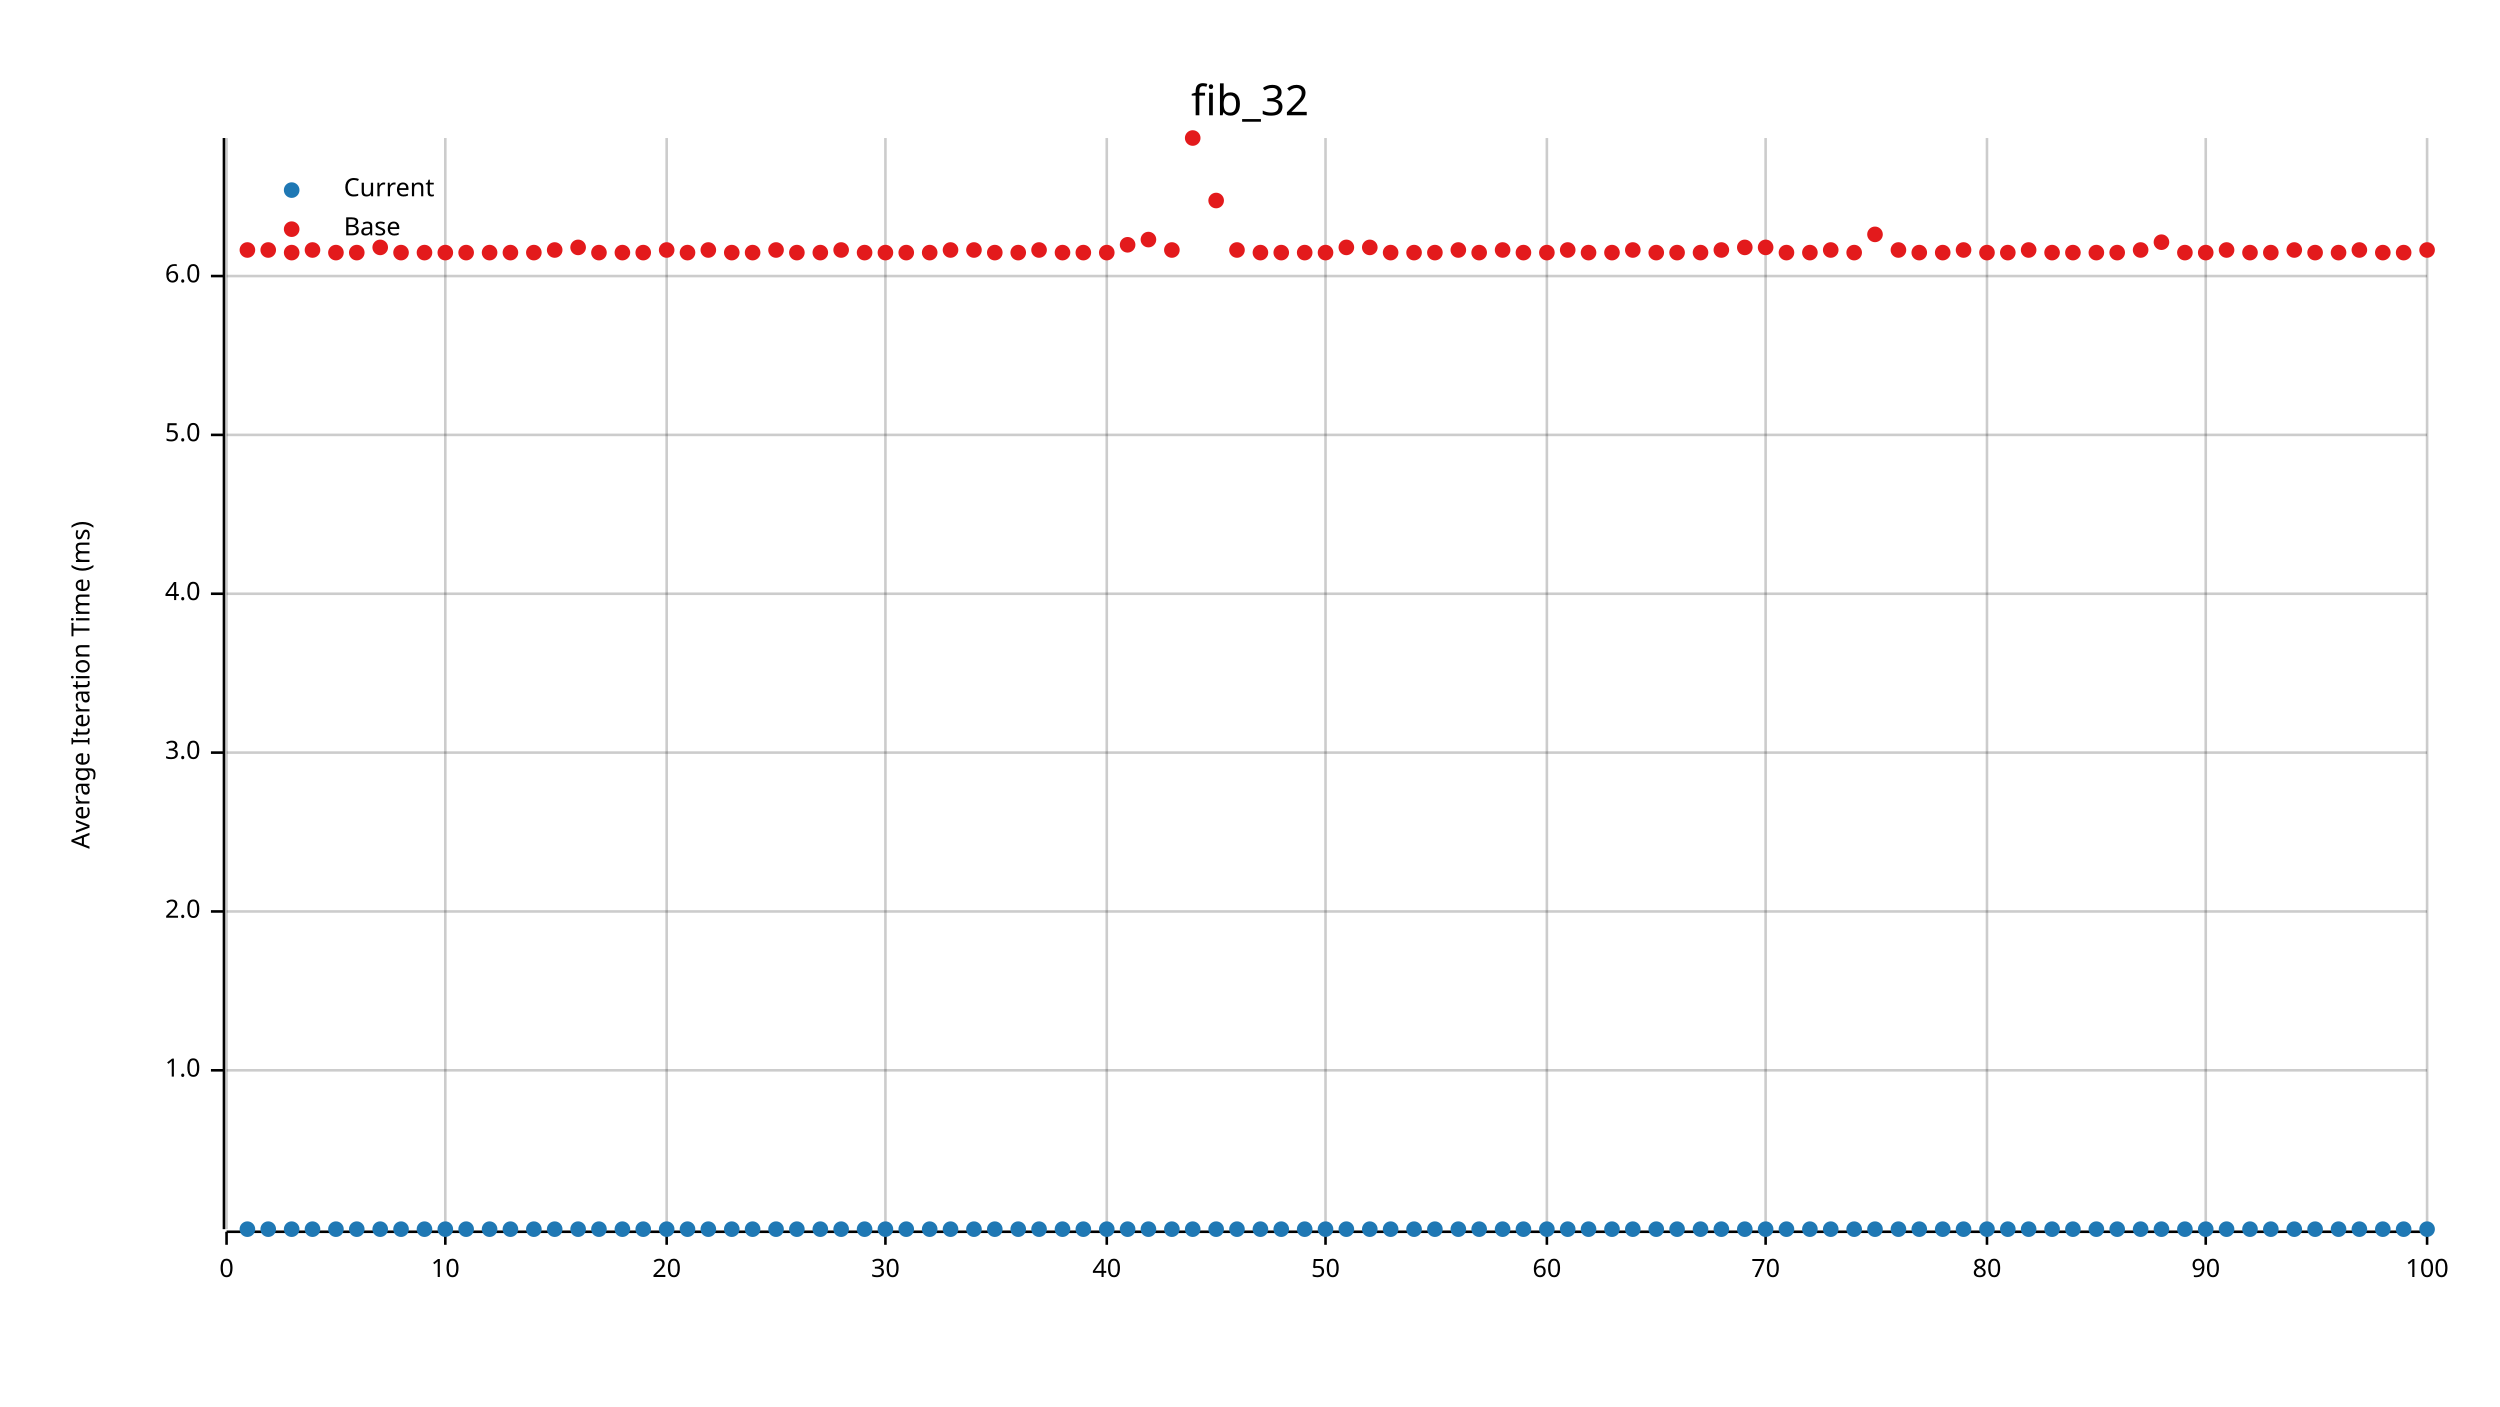
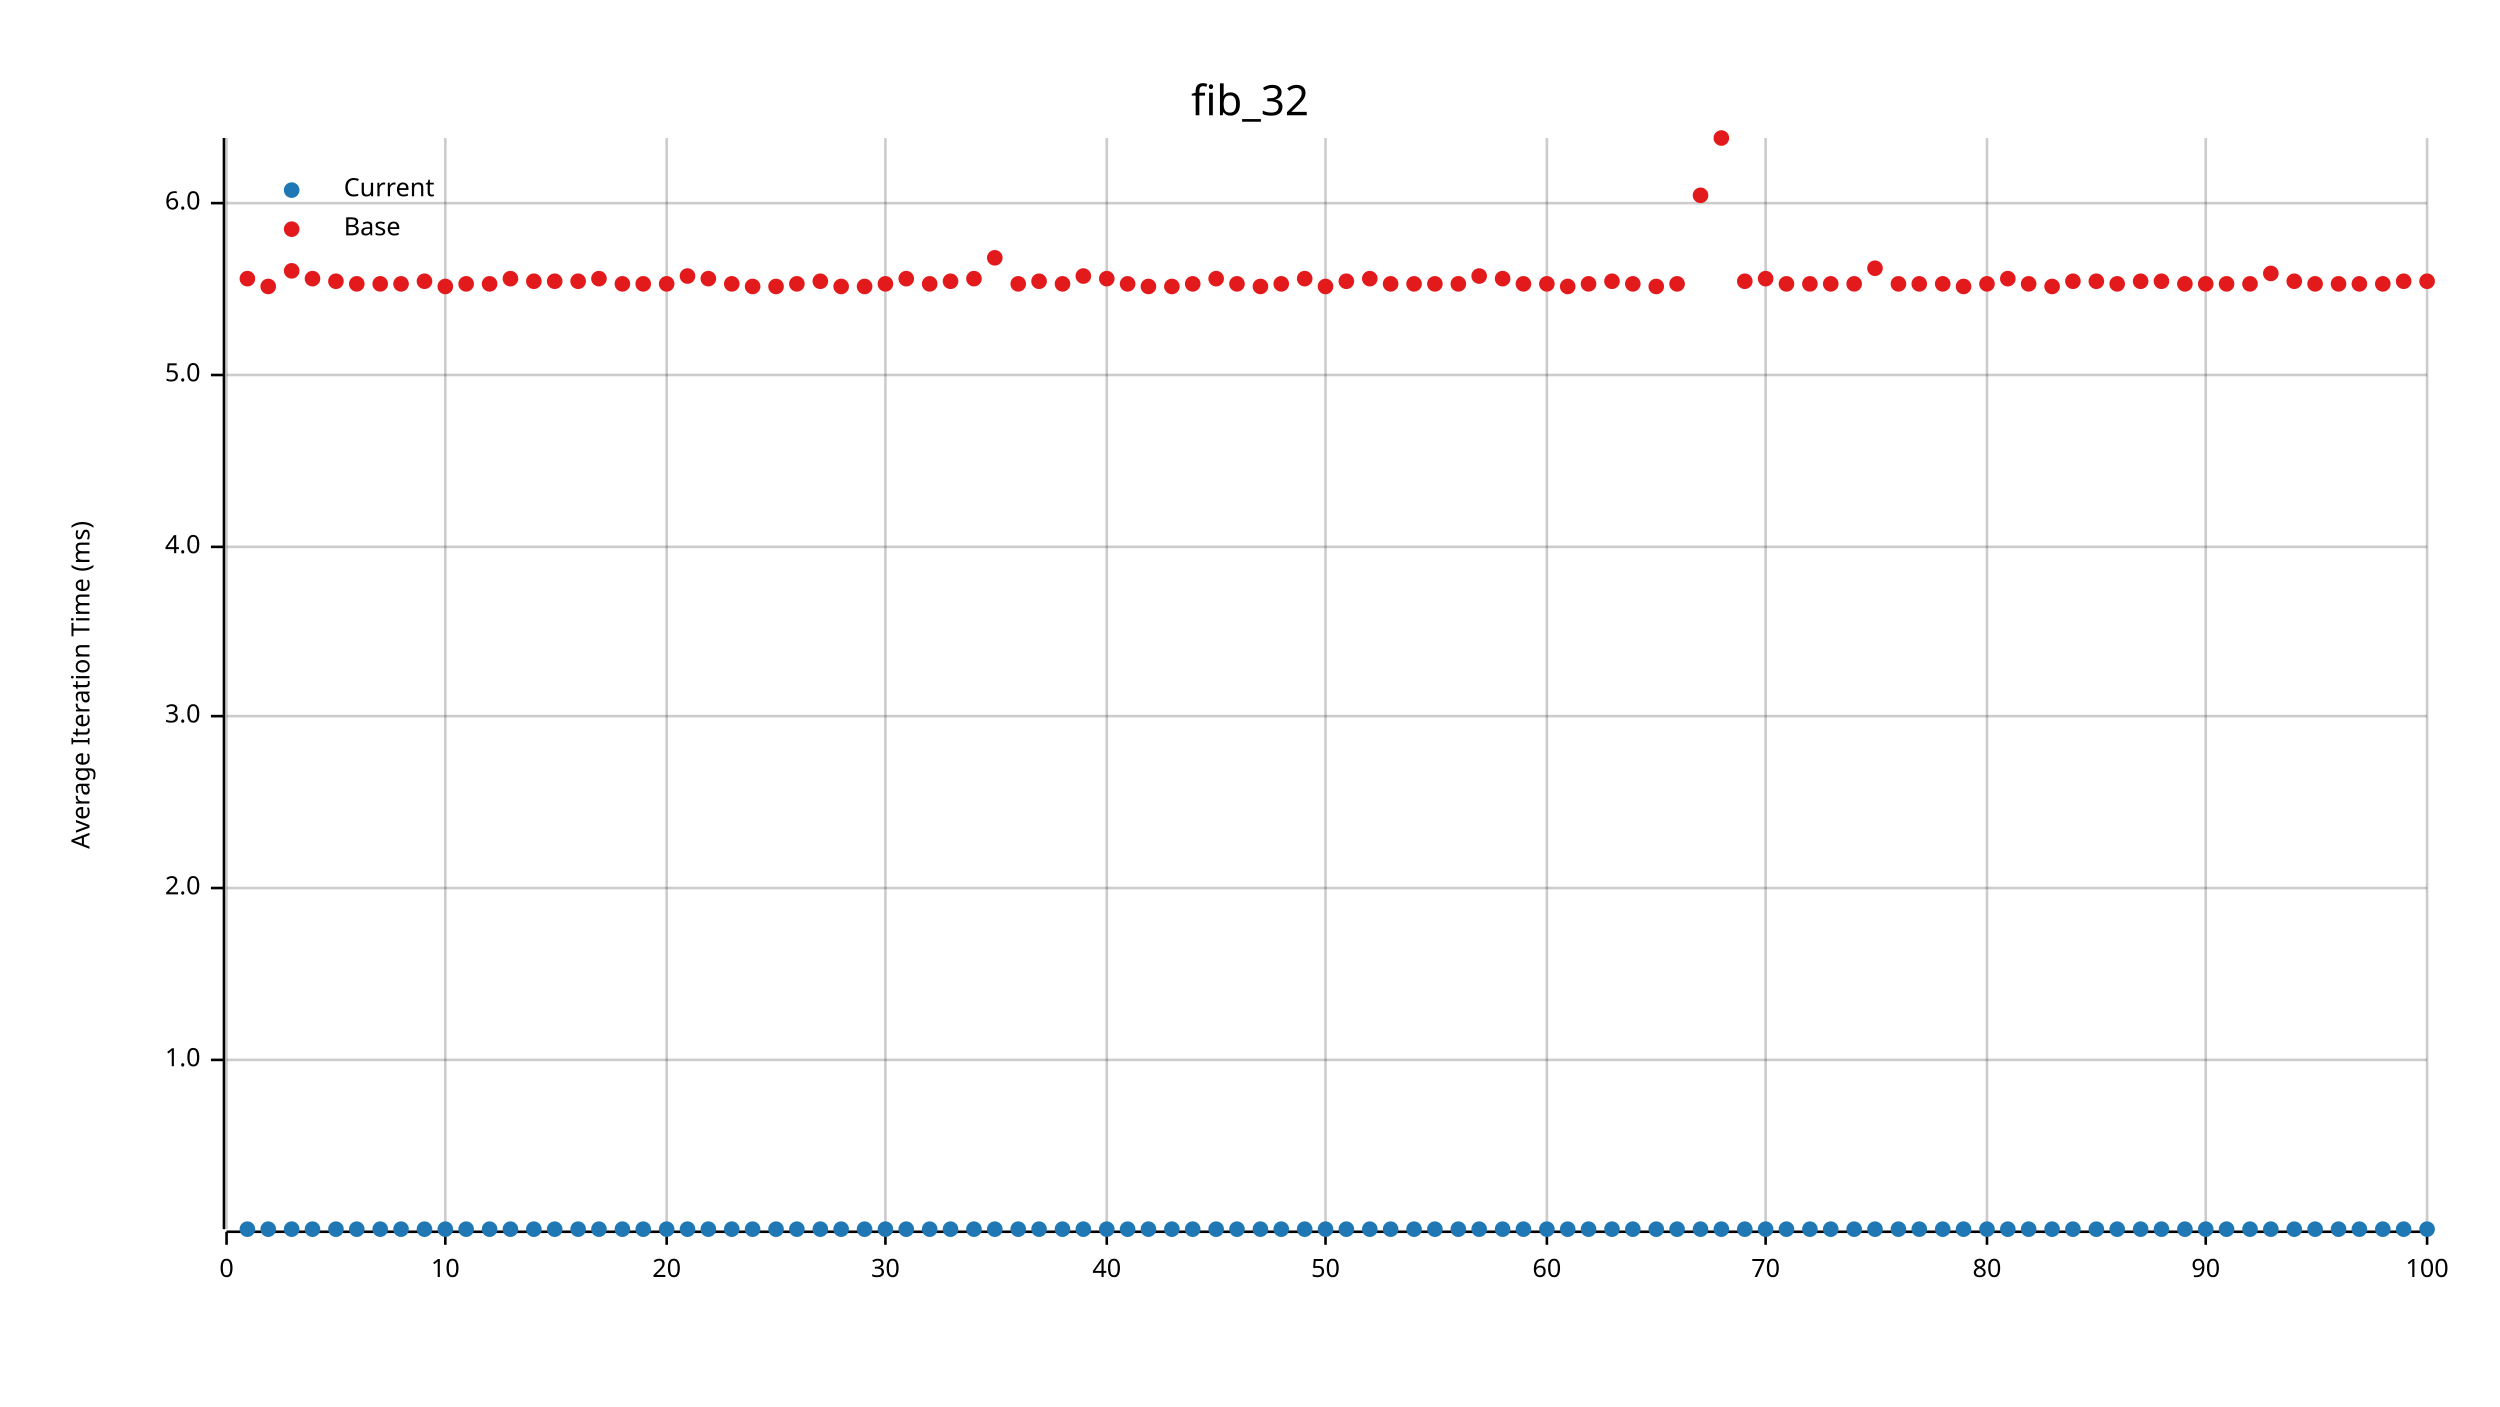
<svg xmlns="http://www.w3.org/2000/svg" width="960" height="540" viewBox="0 0 960 540">
  <text x="480" y="32" dy="0.76em" text-anchor="middle" font-family="sans-serif" font-size="16.129" opacity="1" fill="#000000">
fib_32
</text>
  <text x="27" y="263" dy="0.76em" text-anchor="middle" font-family="sans-serif" font-size="9.677" opacity="1" fill="#000000" transform="rotate(270, 27, 263)">
Average Iteration Time (ms)
</text>
  <line opacity="0.2" stroke="#000000" stroke-width="1" x1="87" y1="472" x2="87" y2="53" />
  <line opacity="0.2" stroke="#000000" stroke-width="1" x1="171" y1="472" x2="171" y2="53" />
  <line opacity="0.2" stroke="#000000" stroke-width="1" x1="256" y1="472" x2="256" y2="53" />
  <line opacity="0.2" stroke="#000000" stroke-width="1" x1="340" y1="472" x2="340" y2="53" />
  <line opacity="0.2" stroke="#000000" stroke-width="1" x1="425" y1="472" x2="425" y2="53" />
  <line opacity="0.2" stroke="#000000" stroke-width="1" x1="509" y1="472" x2="509" y2="53" />
  <line opacity="0.2" stroke="#000000" stroke-width="1" x1="594" y1="472" x2="594" y2="53" />
  <line opacity="0.2" stroke="#000000" stroke-width="1" x1="678" y1="472" x2="678" y2="53" />
  <line opacity="0.2" stroke="#000000" stroke-width="1" x1="763" y1="472" x2="763" y2="53" />
  <line opacity="0.2" stroke="#000000" stroke-width="1" x1="847" y1="472" x2="847" y2="53" />
  <line opacity="0.2" stroke="#000000" stroke-width="1" x1="932" y1="472" x2="932" y2="53" />
-   <line opacity="0.2" stroke="#000000" stroke-width="1" x1="87" y1="411" x2="932" y2="411" />
-   <line opacity="0.2" stroke="#000000" stroke-width="1" x1="87" y1="350" x2="932" y2="350" />
-   <line opacity="0.2" stroke="#000000" stroke-width="1" x1="87" y1="289" x2="932" y2="289" />
-   <line opacity="0.2" stroke="#000000" stroke-width="1" x1="87" y1="228" x2="932" y2="228" />
-   <line opacity="0.2" stroke="#000000" stroke-width="1" x1="87" y1="167" x2="932" y2="167" />
-   <line opacity="0.2" stroke="#000000" stroke-width="1" x1="87" y1="106" x2="932" y2="106" />
+   <line opacity="0.2" stroke="#000000" stroke-width="1" x1="87" y1="407" x2="932" y2="407" />
+   <line opacity="0.2" stroke="#000000" stroke-width="1" x1="87" y1="341" x2="932" y2="341" />
+   <line opacity="0.2" stroke="#000000" stroke-width="1" x1="87" y1="275" x2="932" y2="275" />
+   <line opacity="0.2" stroke="#000000" stroke-width="1" x1="87" y1="210" x2="932" y2="210" />
+   <line opacity="0.2" stroke="#000000" stroke-width="1" x1="87" y1="144" x2="932" y2="144" />
+   <line opacity="0.2" stroke="#000000" stroke-width="1" x1="87" y1="78" x2="932" y2="78" />
  <polyline fill="none" opacity="1" stroke="#000000" stroke-width="1" points="86,53 86,472 " />
-   <text x="77" y="411" dy="0.5ex" text-anchor="end" font-family="sans-serif" font-size="9.677" opacity="1" fill="#000000">
+   <text x="77" y="407" dy="0.5ex" text-anchor="end" font-family="sans-serif" font-size="9.677" opacity="1" fill="#000000">
1.0
</text>
-   <polyline fill="none" opacity="1" stroke="#000000" stroke-width="1" points="81,411 86,411 " />
-   <text x="77" y="350" dy="0.5ex" text-anchor="end" font-family="sans-serif" font-size="9.677" opacity="1" fill="#000000">
+   <polyline fill="none" opacity="1" stroke="#000000" stroke-width="1" points="81,407 86,407 " />
+   <text x="77" y="341" dy="0.5ex" text-anchor="end" font-family="sans-serif" font-size="9.677" opacity="1" fill="#000000">
2.0
</text>
-   <polyline fill="none" opacity="1" stroke="#000000" stroke-width="1" points="81,350 86,350 " />
-   <text x="77" y="289" dy="0.5ex" text-anchor="end" font-family="sans-serif" font-size="9.677" opacity="1" fill="#000000">
+   <polyline fill="none" opacity="1" stroke="#000000" stroke-width="1" points="81,341 86,341 " />
+   <text x="77" y="275" dy="0.5ex" text-anchor="end" font-family="sans-serif" font-size="9.677" opacity="1" fill="#000000">
3.0
</text>
-   <polyline fill="none" opacity="1" stroke="#000000" stroke-width="1" points="81,289 86,289 " />
-   <text x="77" y="228" dy="0.5ex" text-anchor="end" font-family="sans-serif" font-size="9.677" opacity="1" fill="#000000">
+   <polyline fill="none" opacity="1" stroke="#000000" stroke-width="1" points="81,275 86,275 " />
+   <text x="77" y="210" dy="0.5ex" text-anchor="end" font-family="sans-serif" font-size="9.677" opacity="1" fill="#000000">
4.0
</text>
-   <polyline fill="none" opacity="1" stroke="#000000" stroke-width="1" points="81,228 86,228 " />
-   <text x="77" y="167" dy="0.5ex" text-anchor="end" font-family="sans-serif" font-size="9.677" opacity="1" fill="#000000">
+   <polyline fill="none" opacity="1" stroke="#000000" stroke-width="1" points="81,210 86,210 " />
+   <text x="77" y="144" dy="0.5ex" text-anchor="end" font-family="sans-serif" font-size="9.677" opacity="1" fill="#000000">
5.0
</text>
-   <polyline fill="none" opacity="1" stroke="#000000" stroke-width="1" points="81,167 86,167 " />
-   <text x="77" y="106" dy="0.5ex" text-anchor="end" font-family="sans-serif" font-size="9.677" opacity="1" fill="#000000">
+   <polyline fill="none" opacity="1" stroke="#000000" stroke-width="1" points="81,144 86,144 " />
+   <text x="77" y="78" dy="0.5ex" text-anchor="end" font-family="sans-serif" font-size="9.677" opacity="1" fill="#000000">
6.0
</text>
-   <polyline fill="none" opacity="1" stroke="#000000" stroke-width="1" points="81,106 86,106 " />
+   <polyline fill="none" opacity="1" stroke="#000000" stroke-width="1" points="81,78 86,78 " />
  <polyline fill="none" opacity="1" stroke="#000000" stroke-width="1" points="87,473 932,473 " />
  <text x="87" y="483" dy="0.76em" text-anchor="middle" font-family="sans-serif" font-size="9.677" opacity="1" fill="#000000">
0
</text>
  <polyline fill="none" opacity="1" stroke="#000000" stroke-width="1" points="87,473 87,478 " />
  <text x="171" y="483" dy="0.76em" text-anchor="middle" font-family="sans-serif" font-size="9.677" opacity="1" fill="#000000">
10
</text>
  <polyline fill="none" opacity="1" stroke="#000000" stroke-width="1" points="171,473 171,478 " />
  <text x="256" y="483" dy="0.76em" text-anchor="middle" font-family="sans-serif" font-size="9.677" opacity="1" fill="#000000">
20
</text>
  <polyline fill="none" opacity="1" stroke="#000000" stroke-width="1" points="256,473 256,478 " />
  <text x="340" y="483" dy="0.76em" text-anchor="middle" font-family="sans-serif" font-size="9.677" opacity="1" fill="#000000">
30
</text>
  <polyline fill="none" opacity="1" stroke="#000000" stroke-width="1" points="340,473 340,478 " />
  <text x="425" y="483" dy="0.76em" text-anchor="middle" font-family="sans-serif" font-size="9.677" opacity="1" fill="#000000">
40
</text>
  <polyline fill="none" opacity="1" stroke="#000000" stroke-width="1" points="425,473 425,478 " />
  <text x="509" y="483" dy="0.76em" text-anchor="middle" font-family="sans-serif" font-size="9.677" opacity="1" fill="#000000">
50
</text>
  <polyline fill="none" opacity="1" stroke="#000000" stroke-width="1" points="509,473 509,478 " />
  <text x="594" y="483" dy="0.76em" text-anchor="middle" font-family="sans-serif" font-size="9.677" opacity="1" fill="#000000">
60
</text>
  <polyline fill="none" opacity="1" stroke="#000000" stroke-width="1" points="594,473 594,478 " />
  <text x="678" y="483" dy="0.76em" text-anchor="middle" font-family="sans-serif" font-size="9.677" opacity="1" fill="#000000">
70
</text>
  <polyline fill="none" opacity="1" stroke="#000000" stroke-width="1" points="678,473 678,478 " />
  <text x="763" y="483" dy="0.76em" text-anchor="middle" font-family="sans-serif" font-size="9.677" opacity="1" fill="#000000">
80
</text>
  <polyline fill="none" opacity="1" stroke="#000000" stroke-width="1" points="763,473 763,478 " />
  <text x="847" y="483" dy="0.76em" text-anchor="middle" font-family="sans-serif" font-size="9.677" opacity="1" fill="#000000">
90
</text>
  <polyline fill="none" opacity="1" stroke="#000000" stroke-width="1" points="847,473 847,478 " />
  <text x="932" y="483" dy="0.76em" text-anchor="middle" font-family="sans-serif" font-size="9.677" opacity="1" fill="#000000">
100
</text>
  <polyline fill="none" opacity="1" stroke="#000000" stroke-width="1" points="932,473 932,478 " />
  <circle cx="95" cy="472" r="3" opacity="1" fill="#1F78B4" stroke="none" stroke-width="1" />
  <circle cx="103" cy="472" r="3" opacity="1" fill="#1F78B4" stroke="none" stroke-width="1" />
  <circle cx="112" cy="472" r="3" opacity="1" fill="#1F78B4" stroke="none" stroke-width="1" />
  <circle cx="120" cy="472" r="3" opacity="1" fill="#1F78B4" stroke="none" stroke-width="1" />
  <circle cx="129" cy="472" r="3" opacity="1" fill="#1F78B4" stroke="none" stroke-width="1" />
  <circle cx="137" cy="472" r="3" opacity="1" fill="#1F78B4" stroke="none" stroke-width="1" />
  <circle cx="146" cy="472" r="3" opacity="1" fill="#1F78B4" stroke="none" stroke-width="1" />
  <circle cx="154" cy="472" r="3" opacity="1" fill="#1F78B4" stroke="none" stroke-width="1" />
  <circle cx="163" cy="472" r="3" opacity="1" fill="#1F78B4" stroke="none" stroke-width="1" />
  <circle cx="171" cy="472" r="3" opacity="1" fill="#1F78B4" stroke="none" stroke-width="1" />
  <circle cx="179" cy="472" r="3" opacity="1" fill="#1F78B4" stroke="none" stroke-width="1" />
  <circle cx="188" cy="472" r="3" opacity="1" fill="#1F78B4" stroke="none" stroke-width="1" />
  <circle cx="196" cy="472" r="3" opacity="1" fill="#1F78B4" stroke="none" stroke-width="1" />
  <circle cx="205" cy="472" r="3" opacity="1" fill="#1F78B4" stroke="none" stroke-width="1" />
  <circle cx="213" cy="472" r="3" opacity="1" fill="#1F78B4" stroke="none" stroke-width="1" />
  <circle cx="222" cy="472" r="3" opacity="1" fill="#1F78B4" stroke="none" stroke-width="1" />
  <circle cx="230" cy="472" r="3" opacity="1" fill="#1F78B4" stroke="none" stroke-width="1" />
  <circle cx="239" cy="472" r="3" opacity="1" fill="#1F78B4" stroke="none" stroke-width="1" />
  <circle cx="247" cy="472" r="3" opacity="1" fill="#1F78B4" stroke="none" stroke-width="1" />
  <circle cx="256" cy="472" r="3" opacity="1" fill="#1F78B4" stroke="none" stroke-width="1" />
  <circle cx="264" cy="472" r="3" opacity="1" fill="#1F78B4" stroke="none" stroke-width="1" />
  <circle cx="272" cy="472" r="3" opacity="1" fill="#1F78B4" stroke="none" stroke-width="1" />
  <circle cx="281" cy="472" r="3" opacity="1" fill="#1F78B4" stroke="none" stroke-width="1" />
  <circle cx="289" cy="472" r="3" opacity="1" fill="#1F78B4" stroke="none" stroke-width="1" />
  <circle cx="298" cy="472" r="3" opacity="1" fill="#1F78B4" stroke="none" stroke-width="1" />
  <circle cx="306" cy="472" r="3" opacity="1" fill="#1F78B4" stroke="none" stroke-width="1" />
  <circle cx="315" cy="472" r="3" opacity="1" fill="#1F78B4" stroke="none" stroke-width="1" />
  <circle cx="323" cy="472" r="3" opacity="1" fill="#1F78B4" stroke="none" stroke-width="1" />
  <circle cx="332" cy="472" r="3" opacity="1" fill="#1F78B4" stroke="none" stroke-width="1" />
  <circle cx="340" cy="472" r="3" opacity="1" fill="#1F78B4" stroke="none" stroke-width="1" />
  <circle cx="348" cy="472" r="3" opacity="1" fill="#1F78B4" stroke="none" stroke-width="1" />
  <circle cx="357" cy="472" r="3" opacity="1" fill="#1F78B4" stroke="none" stroke-width="1" />
  <circle cx="365" cy="472" r="3" opacity="1" fill="#1F78B4" stroke="none" stroke-width="1" />
  <circle cx="374" cy="472" r="3" opacity="1" fill="#1F78B4" stroke="none" stroke-width="1" />
  <circle cx="382" cy="472" r="3" opacity="1" fill="#1F78B4" stroke="none" stroke-width="1" />
  <circle cx="391" cy="472" r="3" opacity="1" fill="#1F78B4" stroke="none" stroke-width="1" />
  <circle cx="399" cy="472" r="3" opacity="1" fill="#1F78B4" stroke="none" stroke-width="1" />
  <circle cx="408" cy="472" r="3" opacity="1" fill="#1F78B4" stroke="none" stroke-width="1" />
  <circle cx="416" cy="472" r="3" opacity="1" fill="#1F78B4" stroke="none" stroke-width="1" />
  <circle cx="425" cy="472" r="3" opacity="1" fill="#1F78B4" stroke="none" stroke-width="1" />
  <circle cx="433" cy="472" r="3" opacity="1" fill="#1F78B4" stroke="none" stroke-width="1" />
  <circle cx="441" cy="472" r="3" opacity="1" fill="#1F78B4" stroke="none" stroke-width="1" />
  <circle cx="450" cy="472" r="3" opacity="1" fill="#1F78B4" stroke="none" stroke-width="1" />
  <circle cx="458" cy="472" r="3" opacity="1" fill="#1F78B4" stroke="none" stroke-width="1" />
  <circle cx="467" cy="472" r="3" opacity="1" fill="#1F78B4" stroke="none" stroke-width="1" />
  <circle cx="475" cy="472" r="3" opacity="1" fill="#1F78B4" stroke="none" stroke-width="1" />
  <circle cx="484" cy="472" r="3" opacity="1" fill="#1F78B4" stroke="none" stroke-width="1" />
  <circle cx="492" cy="472" r="3" opacity="1" fill="#1F78B4" stroke="none" stroke-width="1" />
  <circle cx="501" cy="472" r="3" opacity="1" fill="#1F78B4" stroke="none" stroke-width="1" />
  <circle cx="509" cy="472" r="3" opacity="1" fill="#1F78B4" stroke="none" stroke-width="1" />
  <circle cx="517" cy="472" r="3" opacity="1" fill="#1F78B4" stroke="none" stroke-width="1" />
  <circle cx="526" cy="472" r="3" opacity="1" fill="#1F78B4" stroke="none" stroke-width="1" />
  <circle cx="534" cy="472" r="3" opacity="1" fill="#1F78B4" stroke="none" stroke-width="1" />
  <circle cx="543" cy="472" r="3" opacity="1" fill="#1F78B4" stroke="none" stroke-width="1" />
  <circle cx="551" cy="472" r="3" opacity="1" fill="#1F78B4" stroke="none" stroke-width="1" />
  <circle cx="560" cy="472" r="3" opacity="1" fill="#1F78B4" stroke="none" stroke-width="1" />
  <circle cx="568" cy="472" r="3" opacity="1" fill="#1F78B4" stroke="none" stroke-width="1" />
  <circle cx="577" cy="472" r="3" opacity="1" fill="#1F78B4" stroke="none" stroke-width="1" />
  <circle cx="585" cy="472" r="3" opacity="1" fill="#1F78B4" stroke="none" stroke-width="1" />
  <circle cx="594" cy="472" r="3" opacity="1" fill="#1F78B4" stroke="none" stroke-width="1" />
  <circle cx="602" cy="472" r="3" opacity="1" fill="#1F78B4" stroke="none" stroke-width="1" />
  <circle cx="610" cy="472" r="3" opacity="1" fill="#1F78B4" stroke="none" stroke-width="1" />
  <circle cx="619" cy="472" r="3" opacity="1" fill="#1F78B4" stroke="none" stroke-width="1" />
  <circle cx="627" cy="472" r="3" opacity="1" fill="#1F78B4" stroke="none" stroke-width="1" />
  <circle cx="636" cy="472" r="3" opacity="1" fill="#1F78B4" stroke="none" stroke-width="1" />
  <circle cx="644" cy="472" r="3" opacity="1" fill="#1F78B4" stroke="none" stroke-width="1" />
  <circle cx="653" cy="472" r="3" opacity="1" fill="#1F78B4" stroke="none" stroke-width="1" />
  <circle cx="661" cy="472" r="3" opacity="1" fill="#1F78B4" stroke="none" stroke-width="1" />
  <circle cx="670" cy="472" r="3" opacity="1" fill="#1F78B4" stroke="none" stroke-width="1" />
  <circle cx="678" cy="472" r="3" opacity="1" fill="#1F78B4" stroke="none" stroke-width="1" />
  <circle cx="686" cy="472" r="3" opacity="1" fill="#1F78B4" stroke="none" stroke-width="1" />
  <circle cx="695" cy="472" r="3" opacity="1" fill="#1F78B4" stroke="none" stroke-width="1" />
  <circle cx="703" cy="472" r="3" opacity="1" fill="#1F78B4" stroke="none" stroke-width="1" />
  <circle cx="712" cy="472" r="3" opacity="1" fill="#1F78B4" stroke="none" stroke-width="1" />
  <circle cx="720" cy="472" r="3" opacity="1" fill="#1F78B4" stroke="none" stroke-width="1" />
  <circle cx="729" cy="472" r="3" opacity="1" fill="#1F78B4" stroke="none" stroke-width="1" />
  <circle cx="737" cy="472" r="3" opacity="1" fill="#1F78B4" stroke="none" stroke-width="1" />
  <circle cx="746" cy="472" r="3" opacity="1" fill="#1F78B4" stroke="none" stroke-width="1" />
  <circle cx="754" cy="472" r="3" opacity="1" fill="#1F78B4" stroke="none" stroke-width="1" />
  <circle cx="763" cy="472" r="3" opacity="1" fill="#1F78B4" stroke="none" stroke-width="1" />
  <circle cx="771" cy="472" r="3" opacity="1" fill="#1F78B4" stroke="none" stroke-width="1" />
  <circle cx="779" cy="472" r="3" opacity="1" fill="#1F78B4" stroke="none" stroke-width="1" />
  <circle cx="788" cy="472" r="3" opacity="1" fill="#1F78B4" stroke="none" stroke-width="1" />
  <circle cx="796" cy="472" r="3" opacity="1" fill="#1F78B4" stroke="none" stroke-width="1" />
  <circle cx="805" cy="472" r="3" opacity="1" fill="#1F78B4" stroke="none" stroke-width="1" />
  <circle cx="813" cy="472" r="3" opacity="1" fill="#1F78B4" stroke="none" stroke-width="1" />
  <circle cx="822" cy="472" r="3" opacity="1" fill="#1F78B4" stroke="none" stroke-width="1" />
  <circle cx="830" cy="472" r="3" opacity="1" fill="#1F78B4" stroke="none" stroke-width="1" />
  <circle cx="839" cy="472" r="3" opacity="1" fill="#1F78B4" stroke="none" stroke-width="1" />
  <circle cx="847" cy="472" r="3" opacity="1" fill="#1F78B4" stroke="none" stroke-width="1" />
  <circle cx="855" cy="472" r="3" opacity="1" fill="#1F78B4" stroke="none" stroke-width="1" />
  <circle cx="864" cy="472" r="3" opacity="1" fill="#1F78B4" stroke="none" stroke-width="1" />
  <circle cx="872" cy="472" r="3" opacity="1" fill="#1F78B4" stroke="none" stroke-width="1" />
  <circle cx="881" cy="472" r="3" opacity="1" fill="#1F78B4" stroke="none" stroke-width="1" />
  <circle cx="889" cy="472" r="3" opacity="1" fill="#1F78B4" stroke="none" stroke-width="1" />
  <circle cx="898" cy="472" r="3" opacity="1" fill="#1F78B4" stroke="none" stroke-width="1" />
  <circle cx="906" cy="472" r="3" opacity="1" fill="#1F78B4" stroke="none" stroke-width="1" />
  <circle cx="915" cy="472" r="3" opacity="1" fill="#1F78B4" stroke="none" stroke-width="1" />
  <circle cx="923" cy="472" r="3" opacity="1" fill="#1F78B4" stroke="none" stroke-width="1" />
  <circle cx="932" cy="472" r="3" opacity="1" fill="#1F78B4" stroke="none" stroke-width="1" />
-   <circle cx="95" cy="96" r="3" opacity="1" fill="#E31A1C" stroke="none" stroke-width="1" />
-   <circle cx="103" cy="96" r="3" opacity="1" fill="#E31A1C" stroke="none" stroke-width="1" />
-   <circle cx="112" cy="97" r="3" opacity="1" fill="#E31A1C" stroke="none" stroke-width="1" />
-   <circle cx="120" cy="96" r="3" opacity="1" fill="#E31A1C" stroke="none" stroke-width="1" />
-   <circle cx="129" cy="97" r="3" opacity="1" fill="#E31A1C" stroke="none" stroke-width="1" />
-   <circle cx="137" cy="97" r="3" opacity="1" fill="#E31A1C" stroke="none" stroke-width="1" />
-   <circle cx="146" cy="95" r="3" opacity="1" fill="#E31A1C" stroke="none" stroke-width="1" />
-   <circle cx="154" cy="97" r="3" opacity="1" fill="#E31A1C" stroke="none" stroke-width="1" />
-   <circle cx="163" cy="97" r="3" opacity="1" fill="#E31A1C" stroke="none" stroke-width="1" />
-   <circle cx="171" cy="97" r="3" opacity="1" fill="#E31A1C" stroke="none" stroke-width="1" />
-   <circle cx="179" cy="97" r="3" opacity="1" fill="#E31A1C" stroke="none" stroke-width="1" />
-   <circle cx="188" cy="97" r="3" opacity="1" fill="#E31A1C" stroke="none" stroke-width="1" />
-   <circle cx="196" cy="97" r="3" opacity="1" fill="#E31A1C" stroke="none" stroke-width="1" />
-   <circle cx="205" cy="97" r="3" opacity="1" fill="#E31A1C" stroke="none" stroke-width="1" />
-   <circle cx="213" cy="96" r="3" opacity="1" fill="#E31A1C" stroke="none" stroke-width="1" />
-   <circle cx="222" cy="95" r="3" opacity="1" fill="#E31A1C" stroke="none" stroke-width="1" />
-   <circle cx="230" cy="97" r="3" opacity="1" fill="#E31A1C" stroke="none" stroke-width="1" />
-   <circle cx="239" cy="97" r="3" opacity="1" fill="#E31A1C" stroke="none" stroke-width="1" />
-   <circle cx="247" cy="97" r="3" opacity="1" fill="#E31A1C" stroke="none" stroke-width="1" />
-   <circle cx="256" cy="96" r="3" opacity="1" fill="#E31A1C" stroke="none" stroke-width="1" />
-   <circle cx="264" cy="97" r="3" opacity="1" fill="#E31A1C" stroke="none" stroke-width="1" />
-   <circle cx="272" cy="96" r="3" opacity="1" fill="#E31A1C" stroke="none" stroke-width="1" />
-   <circle cx="281" cy="97" r="3" opacity="1" fill="#E31A1C" stroke="none" stroke-width="1" />
-   <circle cx="289" cy="97" r="3" opacity="1" fill="#E31A1C" stroke="none" stroke-width="1" />
-   <circle cx="298" cy="96" r="3" opacity="1" fill="#E31A1C" stroke="none" stroke-width="1" />
-   <circle cx="306" cy="97" r="3" opacity="1" fill="#E31A1C" stroke="none" stroke-width="1" />
-   <circle cx="315" cy="97" r="3" opacity="1" fill="#E31A1C" stroke="none" stroke-width="1" />
-   <circle cx="323" cy="96" r="3" opacity="1" fill="#E31A1C" stroke="none" stroke-width="1" />
-   <circle cx="332" cy="97" r="3" opacity="1" fill="#E31A1C" stroke="none" stroke-width="1" />
-   <circle cx="340" cy="97" r="3" opacity="1" fill="#E31A1C" stroke="none" stroke-width="1" />
-   <circle cx="348" cy="97" r="3" opacity="1" fill="#E31A1C" stroke="none" stroke-width="1" />
-   <circle cx="357" cy="97" r="3" opacity="1" fill="#E31A1C" stroke="none" stroke-width="1" />
-   <circle cx="365" cy="96" r="3" opacity="1" fill="#E31A1C" stroke="none" stroke-width="1" />
-   <circle cx="374" cy="96" r="3" opacity="1" fill="#E31A1C" stroke="none" stroke-width="1" />
-   <circle cx="382" cy="97" r="3" opacity="1" fill="#E31A1C" stroke="none" stroke-width="1" />
-   <circle cx="391" cy="97" r="3" opacity="1" fill="#E31A1C" stroke="none" stroke-width="1" />
-   <circle cx="399" cy="96" r="3" opacity="1" fill="#E31A1C" stroke="none" stroke-width="1" />
-   <circle cx="408" cy="97" r="3" opacity="1" fill="#E31A1C" stroke="none" stroke-width="1" />
-   <circle cx="416" cy="97" r="3" opacity="1" fill="#E31A1C" stroke="none" stroke-width="1" />
-   <circle cx="425" cy="97" r="3" opacity="1" fill="#E31A1C" stroke="none" stroke-width="1" />
-   <circle cx="433" cy="94" r="3" opacity="1" fill="#E31A1C" stroke="none" stroke-width="1" />
-   <circle cx="441" cy="92" r="3" opacity="1" fill="#E31A1C" stroke="none" stroke-width="1" />
-   <circle cx="450" cy="96" r="3" opacity="1" fill="#E31A1C" stroke="none" stroke-width="1" />
-   <circle cx="458" cy="53" r="3" opacity="1" fill="#E31A1C" stroke="none" stroke-width="1" />
-   <circle cx="467" cy="77" r="3" opacity="1" fill="#E31A1C" stroke="none" stroke-width="1" />
-   <circle cx="475" cy="96" r="3" opacity="1" fill="#E31A1C" stroke="none" stroke-width="1" />
-   <circle cx="484" cy="97" r="3" opacity="1" fill="#E31A1C" stroke="none" stroke-width="1" />
-   <circle cx="492" cy="97" r="3" opacity="1" fill="#E31A1C" stroke="none" stroke-width="1" />
-   <circle cx="501" cy="97" r="3" opacity="1" fill="#E31A1C" stroke="none" stroke-width="1" />
-   <circle cx="509" cy="97" r="3" opacity="1" fill="#E31A1C" stroke="none" stroke-width="1" />
-   <circle cx="517" cy="95" r="3" opacity="1" fill="#E31A1C" stroke="none" stroke-width="1" />
-   <circle cx="526" cy="95" r="3" opacity="1" fill="#E31A1C" stroke="none" stroke-width="1" />
-   <circle cx="534" cy="97" r="3" opacity="1" fill="#E31A1C" stroke="none" stroke-width="1" />
-   <circle cx="543" cy="97" r="3" opacity="1" fill="#E31A1C" stroke="none" stroke-width="1" />
-   <circle cx="551" cy="97" r="3" opacity="1" fill="#E31A1C" stroke="none" stroke-width="1" />
-   <circle cx="560" cy="96" r="3" opacity="1" fill="#E31A1C" stroke="none" stroke-width="1" />
-   <circle cx="568" cy="97" r="3" opacity="1" fill="#E31A1C" stroke="none" stroke-width="1" />
-   <circle cx="577" cy="96" r="3" opacity="1" fill="#E31A1C" stroke="none" stroke-width="1" />
-   <circle cx="585" cy="97" r="3" opacity="1" fill="#E31A1C" stroke="none" stroke-width="1" />
-   <circle cx="594" cy="97" r="3" opacity="1" fill="#E31A1C" stroke="none" stroke-width="1" />
-   <circle cx="602" cy="96" r="3" opacity="1" fill="#E31A1C" stroke="none" stroke-width="1" />
-   <circle cx="610" cy="97" r="3" opacity="1" fill="#E31A1C" stroke="none" stroke-width="1" />
-   <circle cx="619" cy="97" r="3" opacity="1" fill="#E31A1C" stroke="none" stroke-width="1" />
-   <circle cx="627" cy="96" r="3" opacity="1" fill="#E31A1C" stroke="none" stroke-width="1" />
-   <circle cx="636" cy="97" r="3" opacity="1" fill="#E31A1C" stroke="none" stroke-width="1" />
-   <circle cx="644" cy="97" r="3" opacity="1" fill="#E31A1C" stroke="none" stroke-width="1" />
-   <circle cx="653" cy="97" r="3" opacity="1" fill="#E31A1C" stroke="none" stroke-width="1" />
-   <circle cx="661" cy="96" r="3" opacity="1" fill="#E31A1C" stroke="none" stroke-width="1" />
-   <circle cx="670" cy="95" r="3" opacity="1" fill="#E31A1C" stroke="none" stroke-width="1" />
-   <circle cx="678" cy="95" r="3" opacity="1" fill="#E31A1C" stroke="none" stroke-width="1" />
-   <circle cx="686" cy="97" r="3" opacity="1" fill="#E31A1C" stroke="none" stroke-width="1" />
-   <circle cx="695" cy="97" r="3" opacity="1" fill="#E31A1C" stroke="none" stroke-width="1" />
-   <circle cx="703" cy="96" r="3" opacity="1" fill="#E31A1C" stroke="none" stroke-width="1" />
-   <circle cx="712" cy="97" r="3" opacity="1" fill="#E31A1C" stroke="none" stroke-width="1" />
-   <circle cx="720" cy="90" r="3" opacity="1" fill="#E31A1C" stroke="none" stroke-width="1" />
-   <circle cx="729" cy="96" r="3" opacity="1" fill="#E31A1C" stroke="none" stroke-width="1" />
-   <circle cx="737" cy="97" r="3" opacity="1" fill="#E31A1C" stroke="none" stroke-width="1" />
-   <circle cx="746" cy="97" r="3" opacity="1" fill="#E31A1C" stroke="none" stroke-width="1" />
-   <circle cx="754" cy="96" r="3" opacity="1" fill="#E31A1C" stroke="none" stroke-width="1" />
-   <circle cx="763" cy="97" r="3" opacity="1" fill="#E31A1C" stroke="none" stroke-width="1" />
-   <circle cx="771" cy="97" r="3" opacity="1" fill="#E31A1C" stroke="none" stroke-width="1" />
-   <circle cx="779" cy="96" r="3" opacity="1" fill="#E31A1C" stroke="none" stroke-width="1" />
-   <circle cx="788" cy="97" r="3" opacity="1" fill="#E31A1C" stroke="none" stroke-width="1" />
-   <circle cx="796" cy="97" r="3" opacity="1" fill="#E31A1C" stroke="none" stroke-width="1" />
-   <circle cx="805" cy="97" r="3" opacity="1" fill="#E31A1C" stroke="none" stroke-width="1" />
-   <circle cx="813" cy="97" r="3" opacity="1" fill="#E31A1C" stroke="none" stroke-width="1" />
-   <circle cx="822" cy="96" r="3" opacity="1" fill="#E31A1C" stroke="none" stroke-width="1" />
-   <circle cx="830" cy="93" r="3" opacity="1" fill="#E31A1C" stroke="none" stroke-width="1" />
-   <circle cx="839" cy="97" r="3" opacity="1" fill="#E31A1C" stroke="none" stroke-width="1" />
-   <circle cx="847" cy="97" r="3" opacity="1" fill="#E31A1C" stroke="none" stroke-width="1" />
-   <circle cx="855" cy="96" r="3" opacity="1" fill="#E31A1C" stroke="none" stroke-width="1" />
-   <circle cx="864" cy="97" r="3" opacity="1" fill="#E31A1C" stroke="none" stroke-width="1" />
-   <circle cx="872" cy="97" r="3" opacity="1" fill="#E31A1C" stroke="none" stroke-width="1" />
-   <circle cx="881" cy="96" r="3" opacity="1" fill="#E31A1C" stroke="none" stroke-width="1" />
-   <circle cx="889" cy="97" r="3" opacity="1" fill="#E31A1C" stroke="none" stroke-width="1" />
-   <circle cx="898" cy="97" r="3" opacity="1" fill="#E31A1C" stroke="none" stroke-width="1" />
-   <circle cx="906" cy="96" r="3" opacity="1" fill="#E31A1C" stroke="none" stroke-width="1" />
-   <circle cx="915" cy="97" r="3" opacity="1" fill="#E31A1C" stroke="none" stroke-width="1" />
-   <circle cx="923" cy="97" r="3" opacity="1" fill="#E31A1C" stroke="none" stroke-width="1" />
-   <circle cx="932" cy="96" r="3" opacity="1" fill="#E31A1C" stroke="none" stroke-width="1" />
+   <circle cx="95" cy="107" r="3" opacity="1" fill="#E31A1C" stroke="none" stroke-width="1" />
+   <circle cx="103" cy="110" r="3" opacity="1" fill="#E31A1C" stroke="none" stroke-width="1" />
+   <circle cx="112" cy="104" r="3" opacity="1" fill="#E31A1C" stroke="none" stroke-width="1" />
+   <circle cx="120" cy="107" r="3" opacity="1" fill="#E31A1C" stroke="none" stroke-width="1" />
+   <circle cx="129" cy="108" r="3" opacity="1" fill="#E31A1C" stroke="none" stroke-width="1" />
+   <circle cx="137" cy="109" r="3" opacity="1" fill="#E31A1C" stroke="none" stroke-width="1" />
+   <circle cx="146" cy="109" r="3" opacity="1" fill="#E31A1C" stroke="none" stroke-width="1" />
+   <circle cx="154" cy="109" r="3" opacity="1" fill="#E31A1C" stroke="none" stroke-width="1" />
+   <circle cx="163" cy="108" r="3" opacity="1" fill="#E31A1C" stroke="none" stroke-width="1" />
+   <circle cx="171" cy="110" r="3" opacity="1" fill="#E31A1C" stroke="none" stroke-width="1" />
+   <circle cx="179" cy="109" r="3" opacity="1" fill="#E31A1C" stroke="none" stroke-width="1" />
+   <circle cx="188" cy="109" r="3" opacity="1" fill="#E31A1C" stroke="none" stroke-width="1" />
+   <circle cx="196" cy="107" r="3" opacity="1" fill="#E31A1C" stroke="none" stroke-width="1" />
+   <circle cx="205" cy="108" r="3" opacity="1" fill="#E31A1C" stroke="none" stroke-width="1" />
+   <circle cx="213" cy="108" r="3" opacity="1" fill="#E31A1C" stroke="none" stroke-width="1" />
+   <circle cx="222" cy="108" r="3" opacity="1" fill="#E31A1C" stroke="none" stroke-width="1" />
+   <circle cx="230" cy="107" r="3" opacity="1" fill="#E31A1C" stroke="none" stroke-width="1" />
+   <circle cx="239" cy="109" r="3" opacity="1" fill="#E31A1C" stroke="none" stroke-width="1" />
+   <circle cx="247" cy="109" r="3" opacity="1" fill="#E31A1C" stroke="none" stroke-width="1" />
+   <circle cx="256" cy="109" r="3" opacity="1" fill="#E31A1C" stroke="none" stroke-width="1" />
+   <circle cx="264" cy="106" r="3" opacity="1" fill="#E31A1C" stroke="none" stroke-width="1" />
+   <circle cx="272" cy="107" r="3" opacity="1" fill="#E31A1C" stroke="none" stroke-width="1" />
+   <circle cx="281" cy="109" r="3" opacity="1" fill="#E31A1C" stroke="none" stroke-width="1" />
+   <circle cx="289" cy="110" r="3" opacity="1" fill="#E31A1C" stroke="none" stroke-width="1" />
+   <circle cx="298" cy="110" r="3" opacity="1" fill="#E31A1C" stroke="none" stroke-width="1" />
+   <circle cx="306" cy="109" r="3" opacity="1" fill="#E31A1C" stroke="none" stroke-width="1" />
+   <circle cx="315" cy="108" r="3" opacity="1" fill="#E31A1C" stroke="none" stroke-width="1" />
+   <circle cx="323" cy="110" r="3" opacity="1" fill="#E31A1C" stroke="none" stroke-width="1" />
+   <circle cx="332" cy="110" r="3" opacity="1" fill="#E31A1C" stroke="none" stroke-width="1" />
+   <circle cx="340" cy="109" r="3" opacity="1" fill="#E31A1C" stroke="none" stroke-width="1" />
+   <circle cx="348" cy="107" r="3" opacity="1" fill="#E31A1C" stroke="none" stroke-width="1" />
+   <circle cx="357" cy="109" r="3" opacity="1" fill="#E31A1C" stroke="none" stroke-width="1" />
+   <circle cx="365" cy="108" r="3" opacity="1" fill="#E31A1C" stroke="none" stroke-width="1" />
+   <circle cx="374" cy="107" r="3" opacity="1" fill="#E31A1C" stroke="none" stroke-width="1" />
+   <circle cx="382" cy="99" r="3" opacity="1" fill="#E31A1C" stroke="none" stroke-width="1" />
+   <circle cx="391" cy="109" r="3" opacity="1" fill="#E31A1C" stroke="none" stroke-width="1" />
+   <circle cx="399" cy="108" r="3" opacity="1" fill="#E31A1C" stroke="none" stroke-width="1" />
+   <circle cx="408" cy="109" r="3" opacity="1" fill="#E31A1C" stroke="none" stroke-width="1" />
+   <circle cx="416" cy="106" r="3" opacity="1" fill="#E31A1C" stroke="none" stroke-width="1" />
+   <circle cx="425" cy="107" r="3" opacity="1" fill="#E31A1C" stroke="none" stroke-width="1" />
+   <circle cx="433" cy="109" r="3" opacity="1" fill="#E31A1C" stroke="none" stroke-width="1" />
+   <circle cx="441" cy="110" r="3" opacity="1" fill="#E31A1C" stroke="none" stroke-width="1" />
+   <circle cx="450" cy="110" r="3" opacity="1" fill="#E31A1C" stroke="none" stroke-width="1" />
+   <circle cx="458" cy="109" r="3" opacity="1" fill="#E31A1C" stroke="none" stroke-width="1" />
+   <circle cx="467" cy="107" r="3" opacity="1" fill="#E31A1C" stroke="none" stroke-width="1" />
+   <circle cx="475" cy="109" r="3" opacity="1" fill="#E31A1C" stroke="none" stroke-width="1" />
+   <circle cx="484" cy="110" r="3" opacity="1" fill="#E31A1C" stroke="none" stroke-width="1" />
+   <circle cx="492" cy="109" r="3" opacity="1" fill="#E31A1C" stroke="none" stroke-width="1" />
+   <circle cx="501" cy="107" r="3" opacity="1" fill="#E31A1C" stroke="none" stroke-width="1" />
+   <circle cx="509" cy="110" r="3" opacity="1" fill="#E31A1C" stroke="none" stroke-width="1" />
+   <circle cx="517" cy="108" r="3" opacity="1" fill="#E31A1C" stroke="none" stroke-width="1" />
+   <circle cx="526" cy="107" r="3" opacity="1" fill="#E31A1C" stroke="none" stroke-width="1" />
+   <circle cx="534" cy="109" r="3" opacity="1" fill="#E31A1C" stroke="none" stroke-width="1" />
+   <circle cx="543" cy="109" r="3" opacity="1" fill="#E31A1C" stroke="none" stroke-width="1" />
+   <circle cx="551" cy="109" r="3" opacity="1" fill="#E31A1C" stroke="none" stroke-width="1" />
+   <circle cx="560" cy="109" r="3" opacity="1" fill="#E31A1C" stroke="none" stroke-width="1" />
+   <circle cx="568" cy="106" r="3" opacity="1" fill="#E31A1C" stroke="none" stroke-width="1" />
+   <circle cx="577" cy="107" r="3" opacity="1" fill="#E31A1C" stroke="none" stroke-width="1" />
+   <circle cx="585" cy="109" r="3" opacity="1" fill="#E31A1C" stroke="none" stroke-width="1" />
+   <circle cx="594" cy="109" r="3" opacity="1" fill="#E31A1C" stroke="none" stroke-width="1" />
+   <circle cx="602" cy="110" r="3" opacity="1" fill="#E31A1C" stroke="none" stroke-width="1" />
+   <circle cx="610" cy="109" r="3" opacity="1" fill="#E31A1C" stroke="none" stroke-width="1" />
+   <circle cx="619" cy="108" r="3" opacity="1" fill="#E31A1C" stroke="none" stroke-width="1" />
+   <circle cx="627" cy="109" r="3" opacity="1" fill="#E31A1C" stroke="none" stroke-width="1" />
+   <circle cx="636" cy="110" r="3" opacity="1" fill="#E31A1C" stroke="none" stroke-width="1" />
+   <circle cx="644" cy="109" r="3" opacity="1" fill="#E31A1C" stroke="none" stroke-width="1" />
+   <circle cx="653" cy="75" r="3" opacity="1" fill="#E31A1C" stroke="none" stroke-width="1" />
+   <circle cx="661" cy="53" r="3" opacity="1" fill="#E31A1C" stroke="none" stroke-width="1" />
+   <circle cx="670" cy="108" r="3" opacity="1" fill="#E31A1C" stroke="none" stroke-width="1" />
+   <circle cx="678" cy="107" r="3" opacity="1" fill="#E31A1C" stroke="none" stroke-width="1" />
+   <circle cx="686" cy="109" r="3" opacity="1" fill="#E31A1C" stroke="none" stroke-width="1" />
+   <circle cx="695" cy="109" r="3" opacity="1" fill="#E31A1C" stroke="none" stroke-width="1" />
+   <circle cx="703" cy="109" r="3" opacity="1" fill="#E31A1C" stroke="none" stroke-width="1" />
+   <circle cx="712" cy="109" r="3" opacity="1" fill="#E31A1C" stroke="none" stroke-width="1" />
+   <circle cx="720" cy="103" r="3" opacity="1" fill="#E31A1C" stroke="none" stroke-width="1" />
+   <circle cx="729" cy="109" r="3" opacity="1" fill="#E31A1C" stroke="none" stroke-width="1" />
+   <circle cx="737" cy="109" r="3" opacity="1" fill="#E31A1C" stroke="none" stroke-width="1" />
+   <circle cx="746" cy="109" r="3" opacity="1" fill="#E31A1C" stroke="none" stroke-width="1" />
+   <circle cx="754" cy="110" r="3" opacity="1" fill="#E31A1C" stroke="none" stroke-width="1" />
+   <circle cx="763" cy="109" r="3" opacity="1" fill="#E31A1C" stroke="none" stroke-width="1" />
+   <circle cx="771" cy="107" r="3" opacity="1" fill="#E31A1C" stroke="none" stroke-width="1" />
+   <circle cx="779" cy="109" r="3" opacity="1" fill="#E31A1C" stroke="none" stroke-width="1" />
+   <circle cx="788" cy="110" r="3" opacity="1" fill="#E31A1C" stroke="none" stroke-width="1" />
+   <circle cx="796" cy="108" r="3" opacity="1" fill="#E31A1C" stroke="none" stroke-width="1" />
+   <circle cx="805" cy="108" r="3" opacity="1" fill="#E31A1C" stroke="none" stroke-width="1" />
+   <circle cx="813" cy="109" r="3" opacity="1" fill="#E31A1C" stroke="none" stroke-width="1" />
+   <circle cx="822" cy="108" r="3" opacity="1" fill="#E31A1C" stroke="none" stroke-width="1" />
+   <circle cx="830" cy="108" r="3" opacity="1" fill="#E31A1C" stroke="none" stroke-width="1" />
+   <circle cx="839" cy="109" r="3" opacity="1" fill="#E31A1C" stroke="none" stroke-width="1" />
+   <circle cx="847" cy="109" r="3" opacity="1" fill="#E31A1C" stroke="none" stroke-width="1" />
+   <circle cx="855" cy="109" r="3" opacity="1" fill="#E31A1C" stroke="none" stroke-width="1" />
+   <circle cx="864" cy="109" r="3" opacity="1" fill="#E31A1C" stroke="none" stroke-width="1" />
+   <circle cx="872" cy="105" r="3" opacity="1" fill="#E31A1C" stroke="none" stroke-width="1" />
+   <circle cx="881" cy="108" r="3" opacity="1" fill="#E31A1C" stroke="none" stroke-width="1" />
+   <circle cx="889" cy="109" r="3" opacity="1" fill="#E31A1C" stroke="none" stroke-width="1" />
+   <circle cx="898" cy="109" r="3" opacity="1" fill="#E31A1C" stroke="none" stroke-width="1" />
+   <circle cx="906" cy="109" r="3" opacity="1" fill="#E31A1C" stroke="none" stroke-width="1" />
+   <circle cx="915" cy="109" r="3" opacity="1" fill="#E31A1C" stroke="none" stroke-width="1" />
+   <circle cx="923" cy="108" r="3" opacity="1" fill="#E31A1C" stroke="none" stroke-width="1" />
+   <circle cx="932" cy="108" r="3" opacity="1" fill="#E31A1C" stroke="none" stroke-width="1" />
  <text x="132" y="68" dy="0.76em" text-anchor="start" font-family="sans-serif" font-size="9.677" opacity="1" fill="#000000">
Current
</text>
  <text x="132" y="83" dy="0.76em" text-anchor="start" font-family="sans-serif" font-size="9.677" opacity="1" fill="#000000">
Base
</text>
  <circle cx="112" cy="73" r="3" opacity="1" fill="#1F78B4" stroke="none" stroke-width="1" />
  <circle cx="112" cy="88" r="3" opacity="1" fill="#E31A1C" stroke="none" stroke-width="1" />
</svg>
